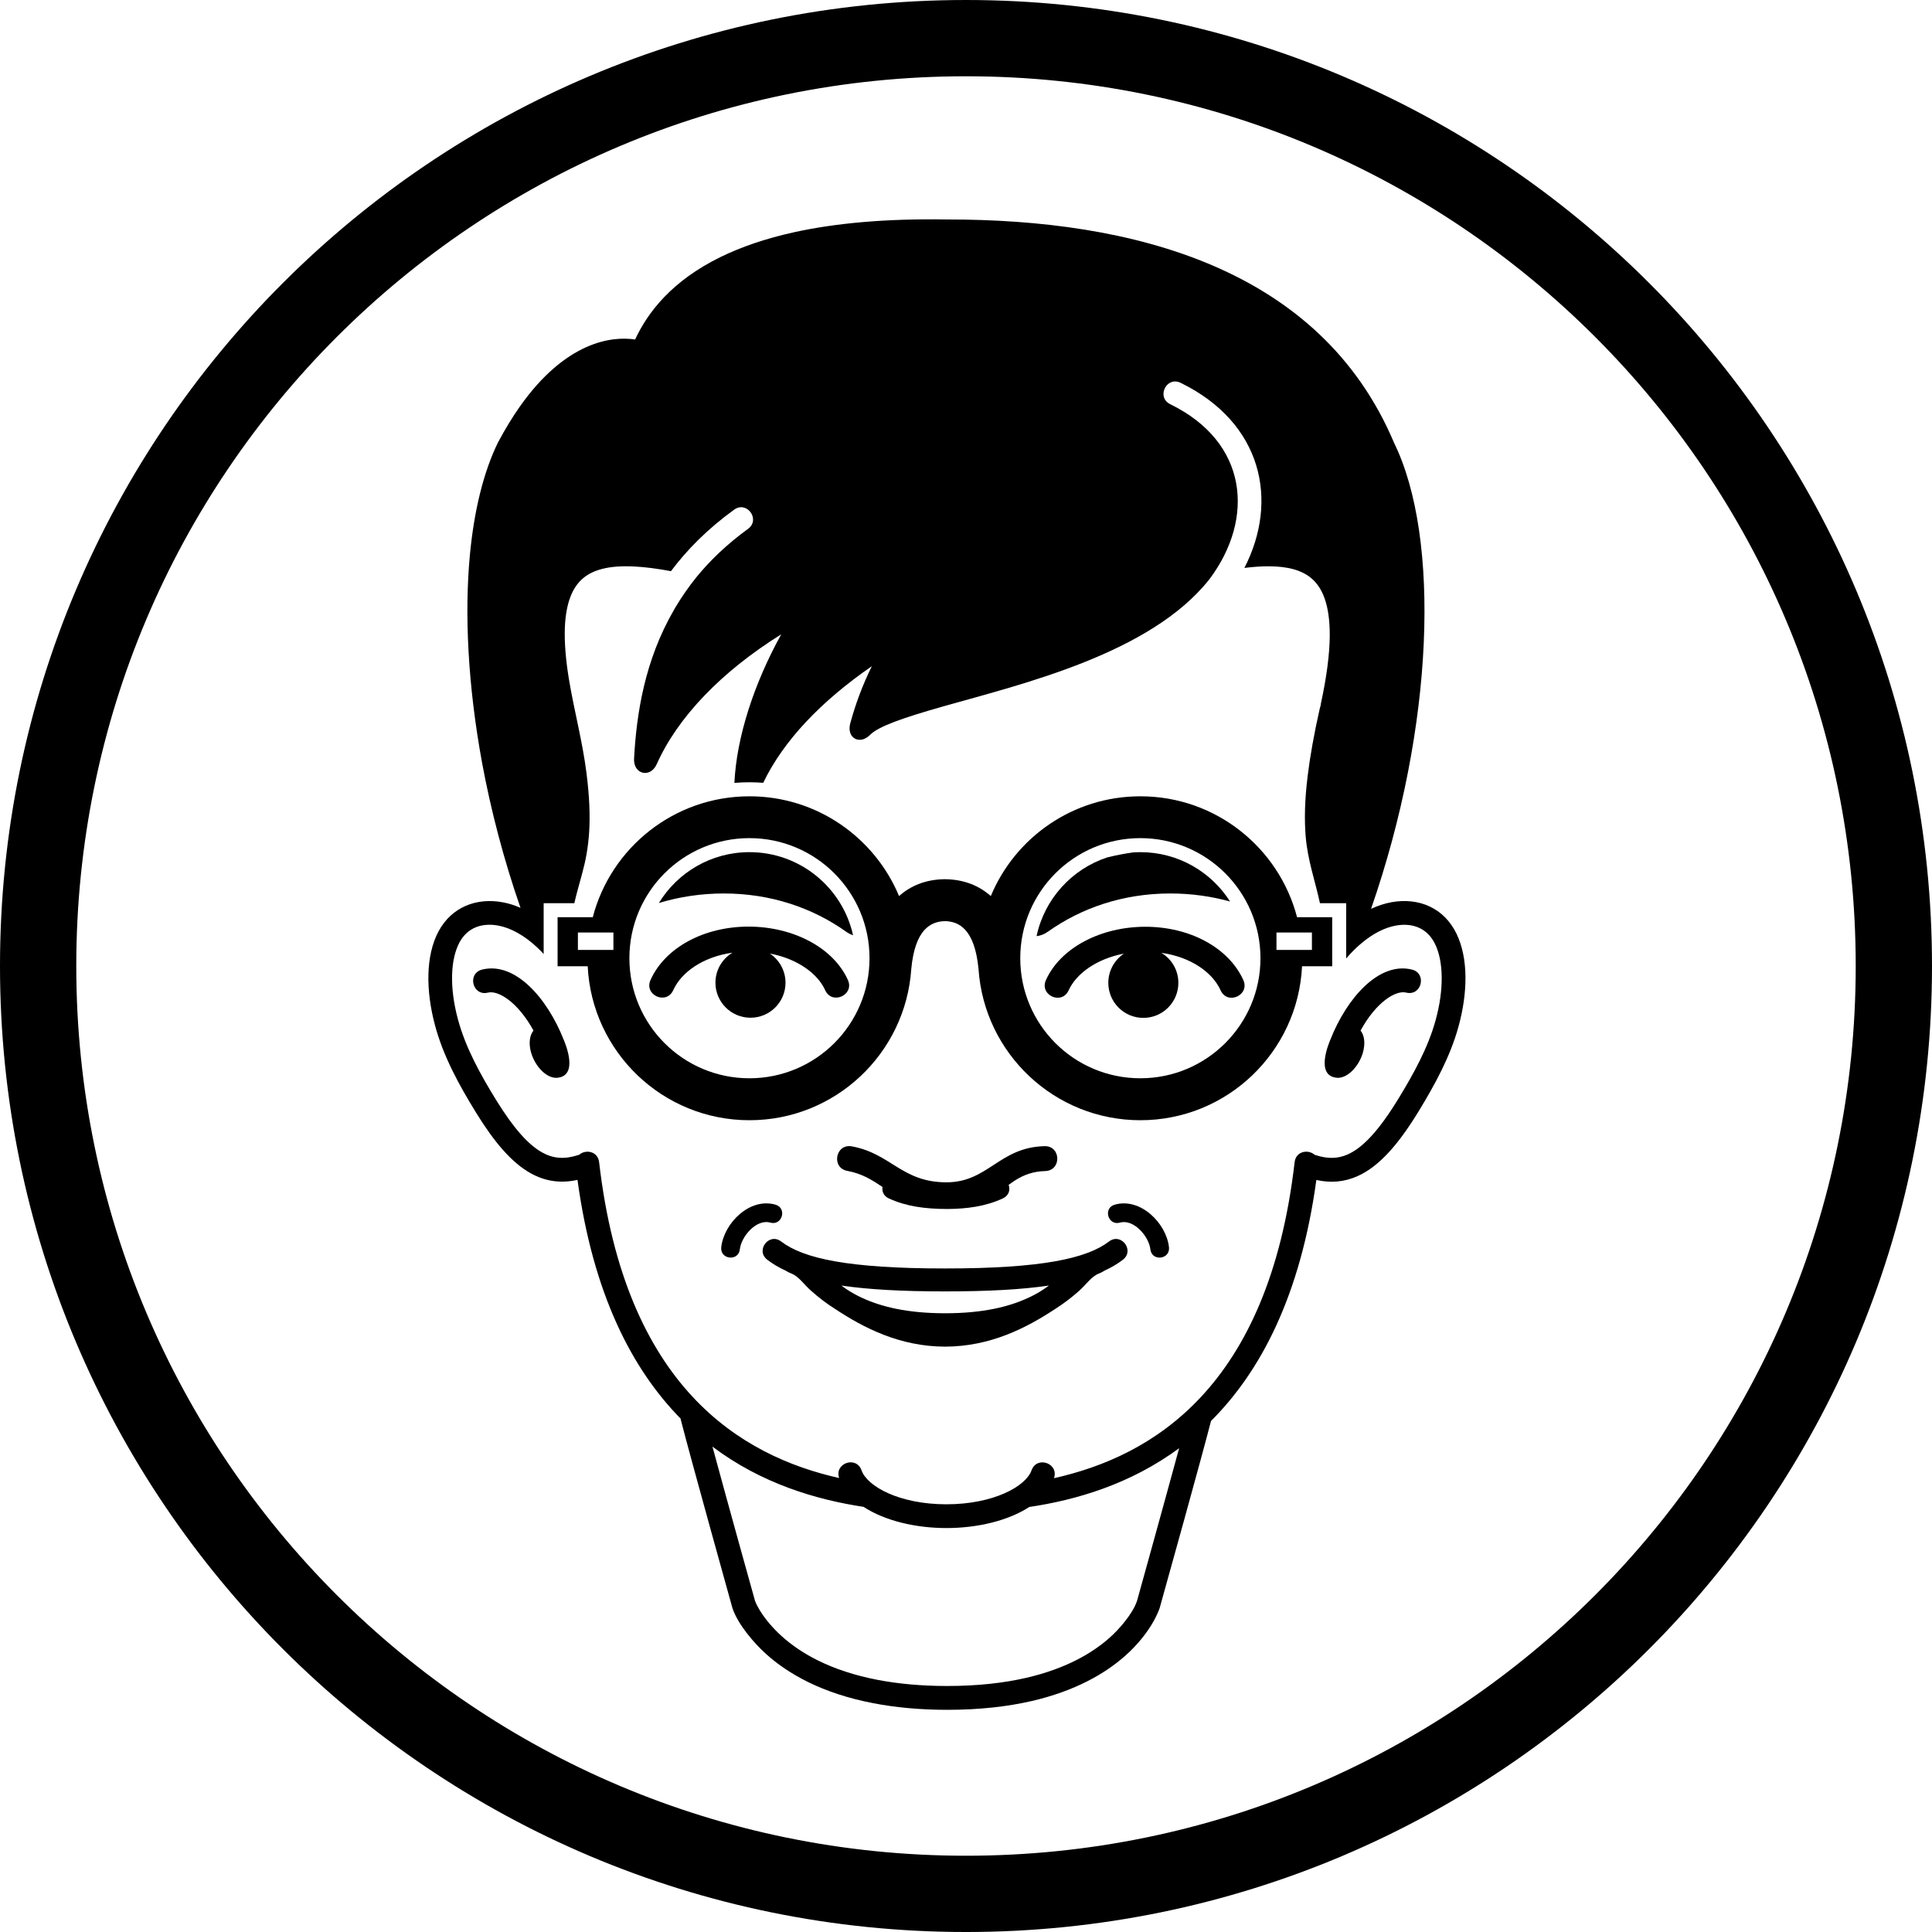
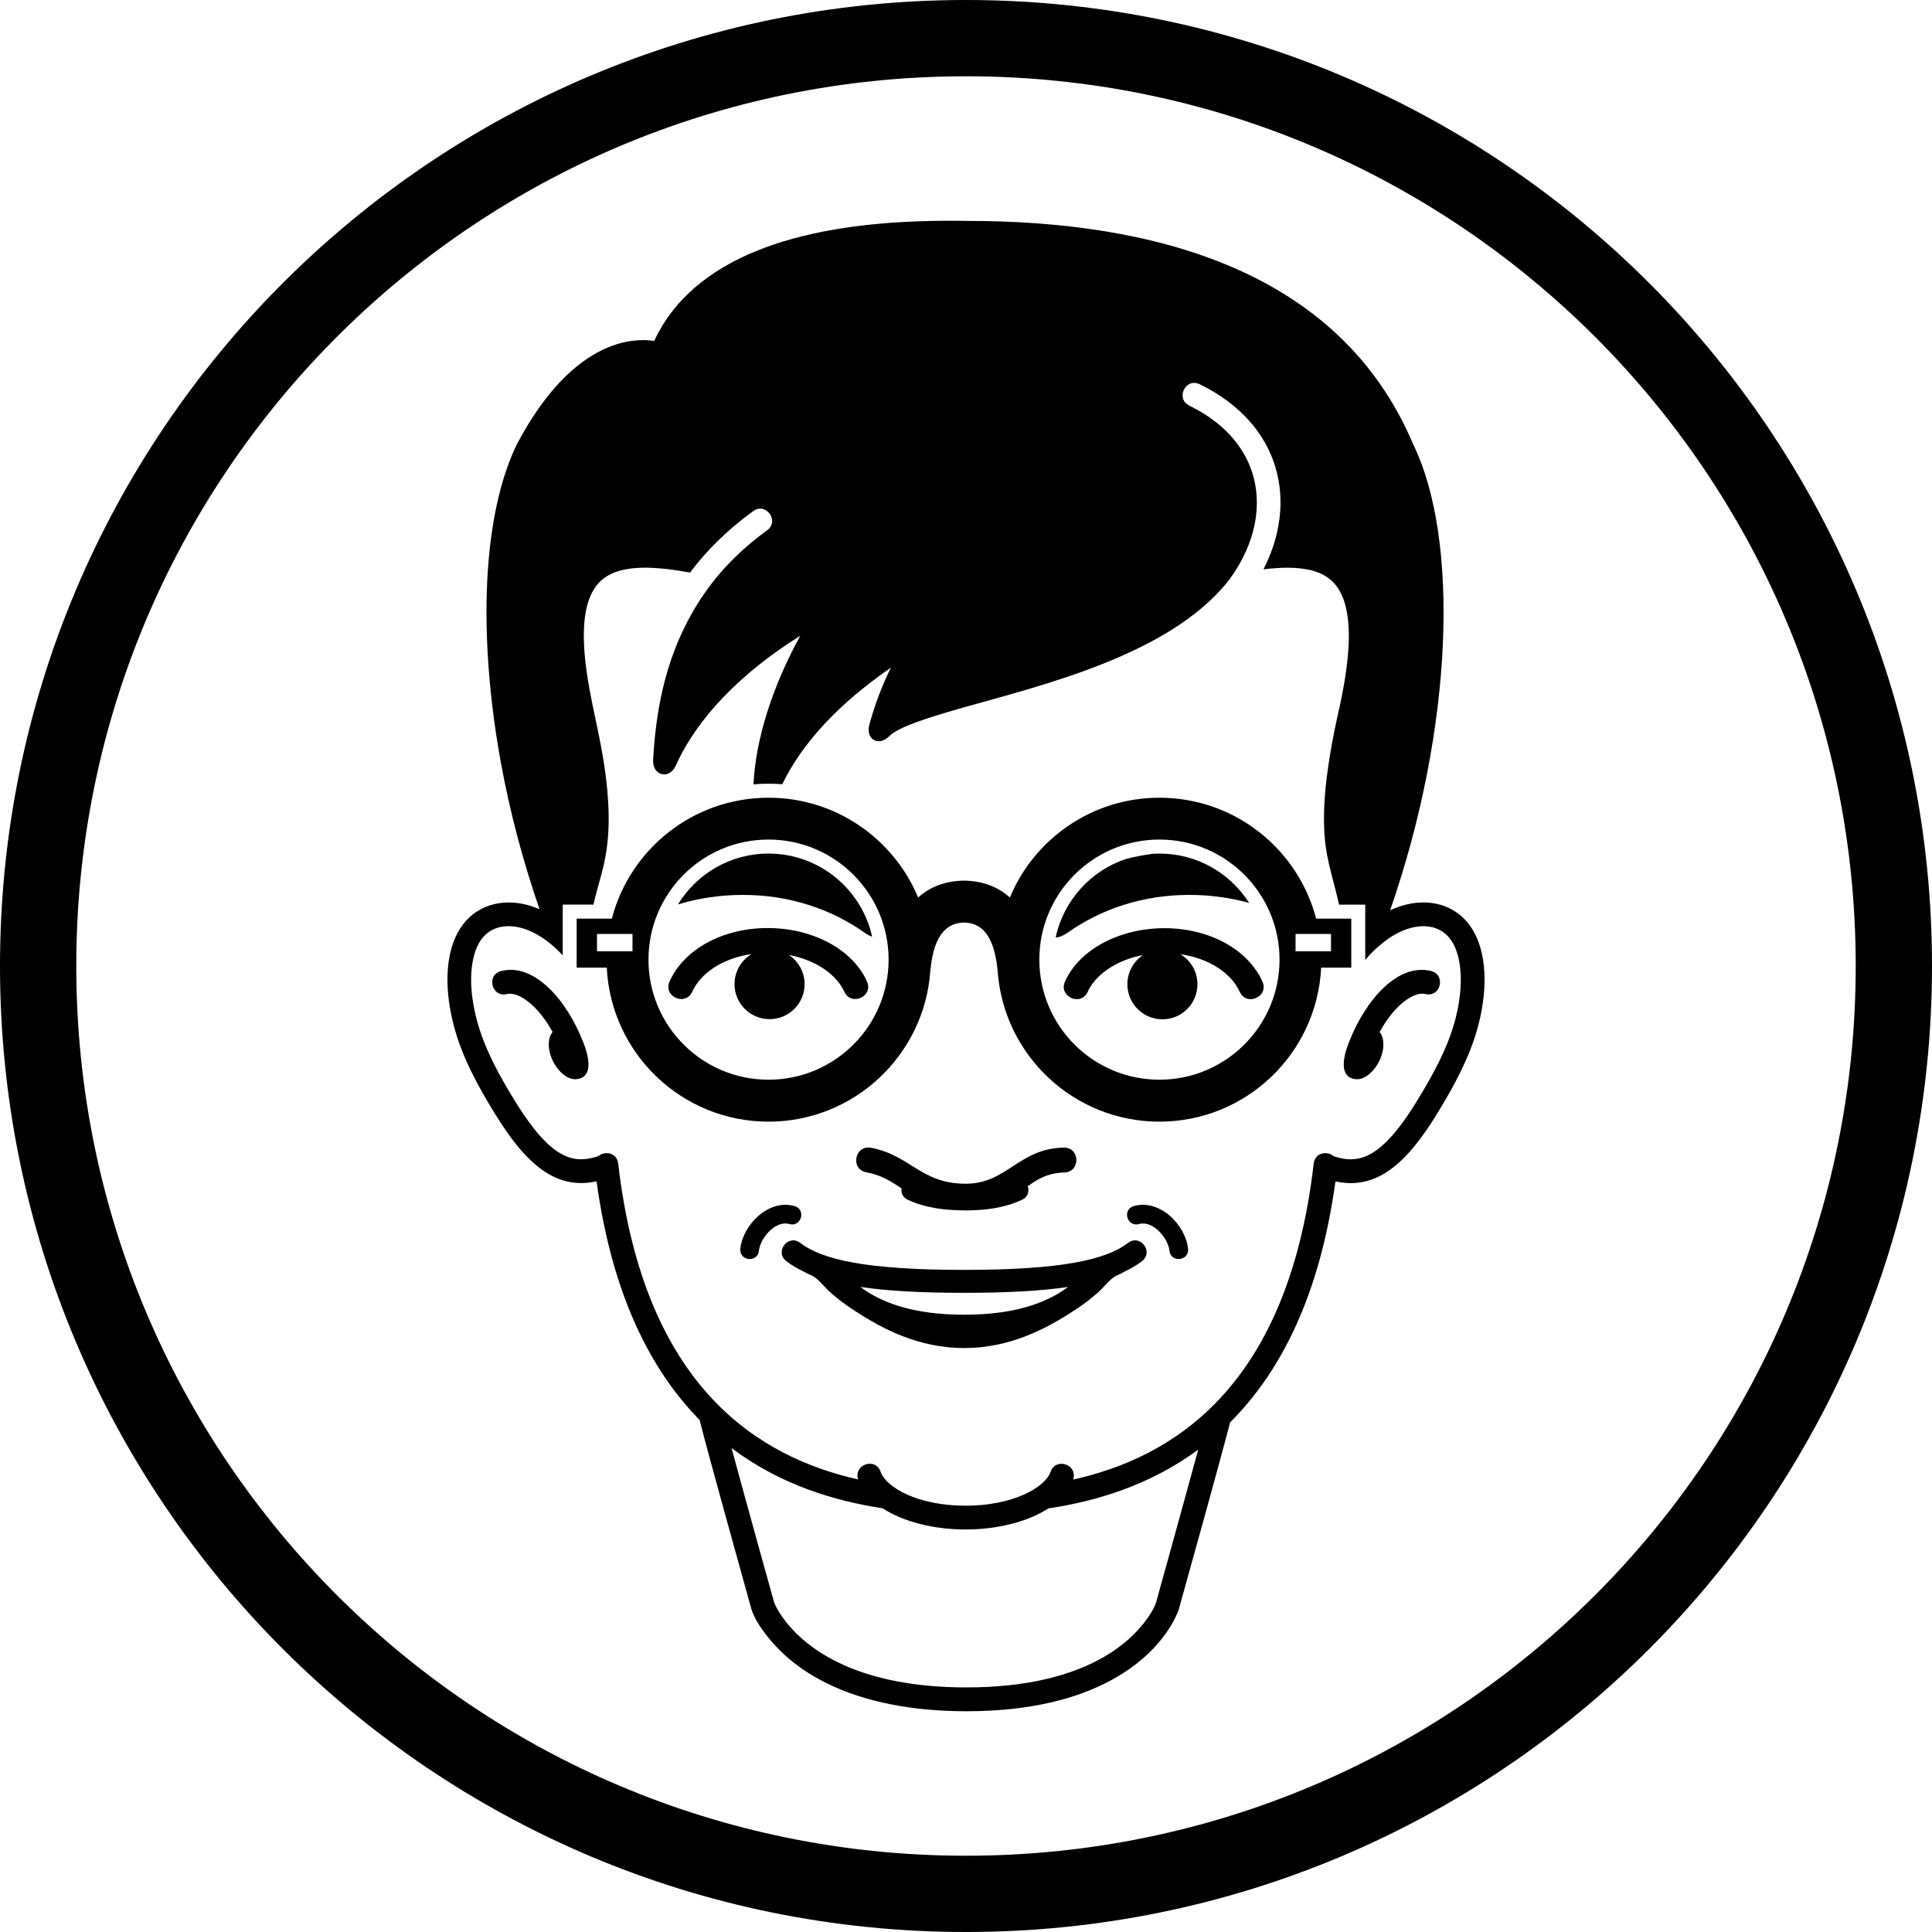
<svg xmlns="http://www.w3.org/2000/svg" version="1.1" id="Layer_1" x="0px" y="0px" width="126.646" height="126.646" viewBox="0 0 126.646 126.646" xml:space="preserve">
  <defs id="defs31" />
-   <g id="g3" transform="translate(12.47572,13.7469)">
+   <g id="g3" transform="translate(13.72648,13.84022)">
    <path d="M 83.001,47.459 C 82.188,45.778 80.546,45.077 78.764,45.39 78.3,45.472 77.84,45.623 77.399,45.831 81.548,33.892 81.959,21.514 78.91,15.286 74.068,3.808 61.785,0.628 49.604,0.64 45.545,0.572 42.272,0.889 39.615,1.468 c -1.923,0.422 -3.518,0.98 -4.854,1.631 -3.195,1.565 -4.774,3.624 -5.604,5.409 -1.514,-0.234 -4.555,0.12 -7.576,4.425 -0.469,0.665 -0.942,1.442 -1.411,2.32 -0.963,1.964 -1.578,4.52 -1.849,7.435 -0.177,1.923 -0.207,4.023 -0.083,6.248 0.127,2.328 0.423,4.793 0.888,7.325 0.576,3.104 1.41,6.312 2.517,9.501 -0.376,-0.164 -0.755,-0.286 -1.146,-0.359 -1.72,-0.326 -3.358,0.295 -4.221,1.893 -0.858,1.597 -0.844,3.899 -0.238,6.162 0.546,2.05 1.594,3.949 2.704,5.749 1.174,1.9 2.305,3.247 3.562,3.951 0.989,0.553 2.01,0.675 3.076,0.438 1.025,7.508 3.589,12.422 6.756,15.646 0.005,0.033 0.016,0.068 0.023,0.103 0.597,2.357 3.377,12.319 3.377,12.319 0.346,1.053 1.417,2.305 2.208,3.013 1.41,1.271 3.631,2.577 7.047,3.228 1.391,0.267 2.992,0.43 4.825,0.43 2.142,0 3.971,-0.216 5.527,-0.574 2.879,-0.664 4.816,-1.806 6.105,-2.937 0.884,-0.777 1.449,-1.546 1.796,-2.124 0.369,-0.62 0.498,-1.036 0.498,-1.036 0.424,-1.507 2.757,-9.89 3.367,-12.265 3.231,-3.223 5.86,-8.172 6.905,-15.797 0.922,0.207 1.821,0.142 2.697,-0.25 1.447,-0.647 2.717,-2.129 4.049,-4.319 1.041,-1.718 2.028,-3.517 2.566,-5.468 0.617,-2.226 0.657,-4.489 -0.125,-6.106 z M 62.057,91.198 c -0.291,0.858 -1.19,1.884 -1.84,2.45 -1.088,0.955 -2.79,1.982 -5.425,2.591 -1.433,0.329 -3.14,0.534 -5.178,0.534 -1.726,0 -3.224,-0.148 -4.539,-0.397 -3.145,-0.601 -5.106,-1.785 -6.295,-2.856 -0.64,-0.568 -1.437,-1.49 -1.762,-2.324 0,0 -1.785,-6.391 -2.791,-10.114 3.209,2.418 6.784,3.474 9.904,3.948 1.379,0.902 3.393,1.39 5.43,1.39 2.037,0 4.054,-0.483 5.434,-1.382 3.091,-0.459 6.63,-1.496 9.823,-3.852 -1.013,3.731 -2.761,10.012 -2.761,10.012 z m 19.57,-38.05 c -0.503,1.807 -1.434,3.481 -2.4,5.07 -1.308,2.152 -2.371,3.271 -3.354,3.708 -0.637,0.283 -1.3,0.31 -2.105,0.046 l -0.067,-0.02 c -0.414,-0.37 -1.228,-0.249 -1.312,0.486 -1.714,14.816 -9.363,19.28 -15.775,20.713 0.34,-0.973 -1.122,-1.492 -1.471,-0.514 -0.369,1.045 -2.483,2.225 -5.583,2.225 -3.092,0 -5.195,-1.18 -5.561,-2.225 -0.343,-0.978 -1.797,-0.469 -1.468,0.504 C 36.125,81.698 28.508,77.219 26.798,62.44 26.712,61.701 25.902,61.584 25.485,61.954 l -0.068,0.018 c -0.893,0.289 -1.631,0.232 -2.356,-0.176 -0.892,-0.495 -1.851,-1.555 -3.002,-3.414 -1.024,-1.665 -2.016,-3.432 -2.523,-5.336 -0.561,-2.086 -0.478,-3.924 0.109,-5.017 0.529,-0.989 1.501,-1.299 2.558,-1.099 0.807,0.154 1.684,0.634 2.535,1.429 0.139,0.135 0.283,0.276 0.424,0.43 v -3.331 h 2.011 c 0.137,-0.6 0.317,-1.22 0.509,-1.932 0.213,-0.779 0.397,-1.648 0.466,-2.79 0.059,-1.012 0.022,-2.247 -0.182,-3.833 -0.263,-2.075 -0.81,-4.083 -1.15,-6.139 -0.215,-1.315 -0.299,-2.431 -0.264,-3.379 0.07,-1.666 0.519,-2.615 1.125,-3.167 0.698,-0.634 1.795,-0.906 3.375,-0.833 0.757,0.035 1.577,0.146 2.455,0.309 1.061,-1.418 2.412,-2.778 4.138,-4.029 0.836,-0.609 1.752,0.649 0.911,1.259 -1.368,0.995 -2.474,2.055 -3.37,3.152 -0.514,0.635 -0.965,1.287 -1.36,1.946 l -0.131,0.227 c -1.909,3.295 -2.447,6.785 -2.607,9.736 -0.052,1.03 1.066,1.3 1.487,0.358 1.368,-3.068 4.227,-6.054 8.16,-8.509 -1.808,3.273 -2.928,6.764 -3.07,9.74 0.323,-0.028 0.657,-0.042 0.99,-0.042 0.304,0 0.603,0.014 0.9,0.035 1.317,-2.743 3.765,-5.328 7.119,-7.642 -0.613,1.245 -1.078,2.502 -1.414,3.746 -0.257,0.953 0.613,1.45 1.304,0.75 0.556,-0.562 2.21,-1.129 4.771,-1.857 5.238,-1.486 13.59,-3.454 17.452,-8.32 l 0.045,-0.059 c 2.933,-3.94 2.533,-8.929 -2.599,-11.437 -0.928,-0.458 -0.243,-1.856 0.688,-1.398 5.356,2.62 6.444,7.724 4.175,12.131 0.567,-0.069 1.098,-0.107 1.59,-0.107 1.266,0.003 2.176,0.26 2.795,0.78 0.715,0.599 1.226,1.712 1.211,3.805 -0.015,1.197 -0.198,2.642 -0.572,4.374 -0.012,0.051 -0.02,0.099 -0.021,0.145 -0.023,0.073 -0.043,0.152 -0.065,0.237 -0.388,1.718 -0.636,3.153 -0.787,4.377 -0.207,1.657 -0.218,2.924 -0.136,3.962 0.13,1.601 0.63,2.961 0.938,4.406 h 1.719 v 3.625 c 0.31,-0.365 0.627,-0.686 0.961,-0.966 0.778,-0.666 1.569,-1.064 2.303,-1.194 1.095,-0.195 2.064,0.17 2.568,1.221 0.546,1.126 0.593,2.956 0.027,5.002 z" id="path5" />
    <path d="m 38.018,66.398 c 0.788,0.218 1.117,-0.963 0.331,-1.18 -1.682,-0.476 -3.37,1.215 -3.546,2.791 -0.087,0.816 1.133,0.947 1.22,0.135 0.092,-0.837 1.086,-2.008 1.995,-1.746 z" id="path7" />
    <path d="m 60.217,67.639 c -1.453,1.106 -4.386,1.764 -10.745,1.764 -6.362,0 -9.288,-0.658 -10.737,-1.764 -0.794,-0.615 -1.711,0.584 -0.913,1.192 0.347,0.267 0.749,0.509 1.211,0.72 0.105,0.065 0.233,0.133 0.393,0.195 0.475,0.197 0.798,0.707 1.272,1.124 0.511,0.455 1.029,0.846 1.556,1.179 1.87,1.236 4.231,2.471 7.224,2.479 2.995,-0.008 5.358,-1.245 7.23,-2.479 0.524,-0.333 1.042,-0.724 1.556,-1.179 0.465,-0.417 0.793,-0.929 1.271,-1.124 0.165,-0.064 0.301,-0.137 0.413,-0.211 0.448,-0.206 0.84,-0.439 1.183,-0.703 0.793,-0.609 -0.117,-1.807 -0.914,-1.193 z m -4.572,3.314 c -0.158,0.091 -0.321,0.183 -0.5,0.271 l -0.252,0.119 c -1.22,0.563 -2.918,0.997 -5.414,0.997 -2.495,0 -4.193,-0.434 -5.416,-0.997 l -0.25,-0.119 c -0.177,-0.088 -0.34,-0.18 -0.497,-0.271 -0.226,-0.133 -0.436,-0.278 -0.641,-0.43 1.783,0.263 4.01,0.384 6.796,0.384 2.792,0 5.028,-0.121 6.813,-0.384 -0.203,0.15 -0.415,0.293 -0.639,0.43 z" id="path9" />
    <path d="m 56.034,63.018 c 1.091,-0.027 1.05,-1.66 -0.04,-1.632 -2.975,0.075 -3.697,2.37 -6.425,2.37 -2.931,0 -3.628,-1.883 -6.205,-2.357 -1.072,-0.194 -1.368,1.41 -0.295,1.608 0.983,0.181 1.63,0.606 2.305,1.054 -0.045,0.282 0.064,0.59 0.414,0.75 1.148,0.529 2.369,0.687 3.822,0.694 1.285,-0.009 2.509,-0.163 3.652,-0.694 0.407,-0.189 0.494,-0.569 0.381,-0.89 L 54,63.672 c 0.624,-0.413 1.266,-0.634 2.034,-0.654 z" id="path11" />
    <path d="m 19.131,49.81 c -1.005,0.25 -0.633,1.76 0.372,1.512 0.696,-0.174 1.984,0.645 2.993,2.486 -0.257,0.31 -0.328,0.844 -0.159,1.441 0.272,0.932 1.029,1.701 1.697,1.656 1.462,-0.116 0.528,-2.287 0.441,-2.499 -1.083,-2.736 -3.188,-5.129 -5.344,-4.596 z" id="path13" />
    <path d="m 62.604,47.004 c -2.896,0 -5.549,1.357 -6.516,3.491 -0.447,0.994 1.039,1.667 1.488,0.674 0.499,-1.093 1.83,-2.064 3.623,-2.404 -0.614,0.412 -1.023,1.116 -1.023,1.915 0,1.268 1.026,2.297 2.297,2.297 1.27,0 2.295,-1.029 2.295,-2.297 0,-0.834 -0.444,-1.569 -1.117,-1.968 1.943,0.273 3.358,1.288 3.886,2.458 0.448,0.993 1.935,0.319 1.489,-0.674 -0.964,-2.125 -3.508,-3.492 -6.422,-3.492 z" id="path15" />
    <path d="m 62.277,42.113 c -0.148,0 -0.297,0.004 -0.442,0.012 -0.588,0.083 -1.168,0.193 -1.731,0.333 -2.33,0.767 -4.112,2.729 -4.631,5.16 0.236,-0.022 0.487,-0.112 0.732,-0.284 2.203,-1.566 4.941,-2.512 8.031,-2.512 1.371,0 2.689,0.185 3.921,0.527 -1.235,-1.946 -3.408,-3.236 -5.88,-3.236 z" id="path17" />
    <path d="m 36.652,42.113 c -2.516,0 -4.718,1.335 -5.938,3.334 1.326,-0.403 2.76,-0.625 4.252,-0.625 3.095,0 5.832,0.946 8.033,2.512 0.151,0.104 0.298,0.179 0.445,0.227 -0.69,-3.117 -3.468,-5.448 -6.792,-5.448 z" id="path19" />
    <path d="m 60.604,65.219 c -0.789,0.215 -0.455,1.396 0.332,1.18 0.908,-0.26 1.904,0.91 1.996,1.746 0.092,0.812 1.305,0.681 1.221,-0.137 -0.178,-1.574 -1.864,-3.265 -3.549,-2.789 z" id="path21" />
    <path d="m 74.852,46.378 h -2.303 c -1.191,-4.561 -5.338,-7.926 -10.271,-7.926 -4.422,0 -8.209,2.7 -9.805,6.541 -0.789,-0.704 -1.789,-1.089 -2.978,-1.106 h -0.07 c -1.183,0.018 -2.183,0.405 -2.966,1.106 -1.6,-3.841 -5.389,-6.542 -9.807,-6.541 -4.932,0 -9.082,3.365 -10.271,7.926 h -2.306 v 3.214 h 1.974 c 0.273,5.62 4.916,10.094 10.603,10.094 5.626,0 10.23,-4.375 10.607,-9.903 0.243,-2.621 1.28,-3.128 2.217,-3.148 0.913,0.021 1.945,0.526 2.193,3.148 0.377,5.53 4.983,9.903 10.608,9.903 5.689,0 10.328,-4.473 10.599,-10.094 h 1.976 v -3.214 z m -47.117,2.143 h -2.328 v -1.139 h 2.328 v 1.139 z m 8.916,8.415 c -4.347,0 -7.869,-3.52 -7.869,-7.87 0,-4.347 3.519,-7.872 7.869,-7.872 4.343,0 7.872,3.525 7.872,7.872 0,4.35 -3.528,7.87 -7.872,7.87 z m 25.626,0 c -4.351,0 -7.873,-3.52 -7.873,-7.87 0,-4.347 3.521,-7.872 7.873,-7.872 4.344,0 7.873,3.525 7.873,7.872 -0.002,4.35 -3.529,7.87 -7.873,7.87 z m 11.246,-8.415 h -2.324 v -1.139 h 2.324 v 1.139 z" id="path23" />
    <path d="m 36.592,46.994 c -2.913,0 -5.464,1.369 -6.422,3.493 -0.452,0.994 1.037,1.666 1.487,0.673 0.527,-1.169 1.94,-2.185 3.885,-2.458 -0.672,0.402 -1.119,1.132 -1.119,1.971 0,1.267 1.03,2.294 2.298,2.294 1.267,0 2.295,-1.027 2.295,-2.294 0,-0.799 -0.412,-1.503 -1.029,-1.915 1.798,0.339 3.135,1.307 3.627,2.402 0.45,0.995 1.939,0.32 1.489,-0.673 -0.966,-2.133 -3.613,-3.493 -6.511,-3.493 z" id="path25" />
    <path d="m 80.078,49.81 c -2.157,-0.531 -4.27,1.861 -5.346,4.596 -0.088,0.21 -1.02,2.384 0.442,2.498 0.662,0.048 1.423,-0.723 1.692,-1.654 0.169,-0.598 0.098,-1.133 -0.155,-1.441 1.007,-1.845 2.292,-2.662 2.991,-2.49 1.009,0.251 1.38,-1.261 0.376,-1.509 z" id="path27" />
  </g>
  <path style="color:#000000;fill:none;stroke:#000000;stroke-width:5;stroke-linecap:round;stroke-linejoin:round;stroke-miterlimit:4;stroke-opacity:1;stroke-dasharray:none;stroke-dashoffset:0;marker:none;visibility:visible;display:inline;overflow:visible;enable-background:accumulate" id="path3782" d="m 119.249,58.952 a 60.823,60.823 0 1 1 -121.646,0 60.823,60.823 0 1 1 121.646,0 z" transform="translate(4.896973,4.371319)" />
</svg>
